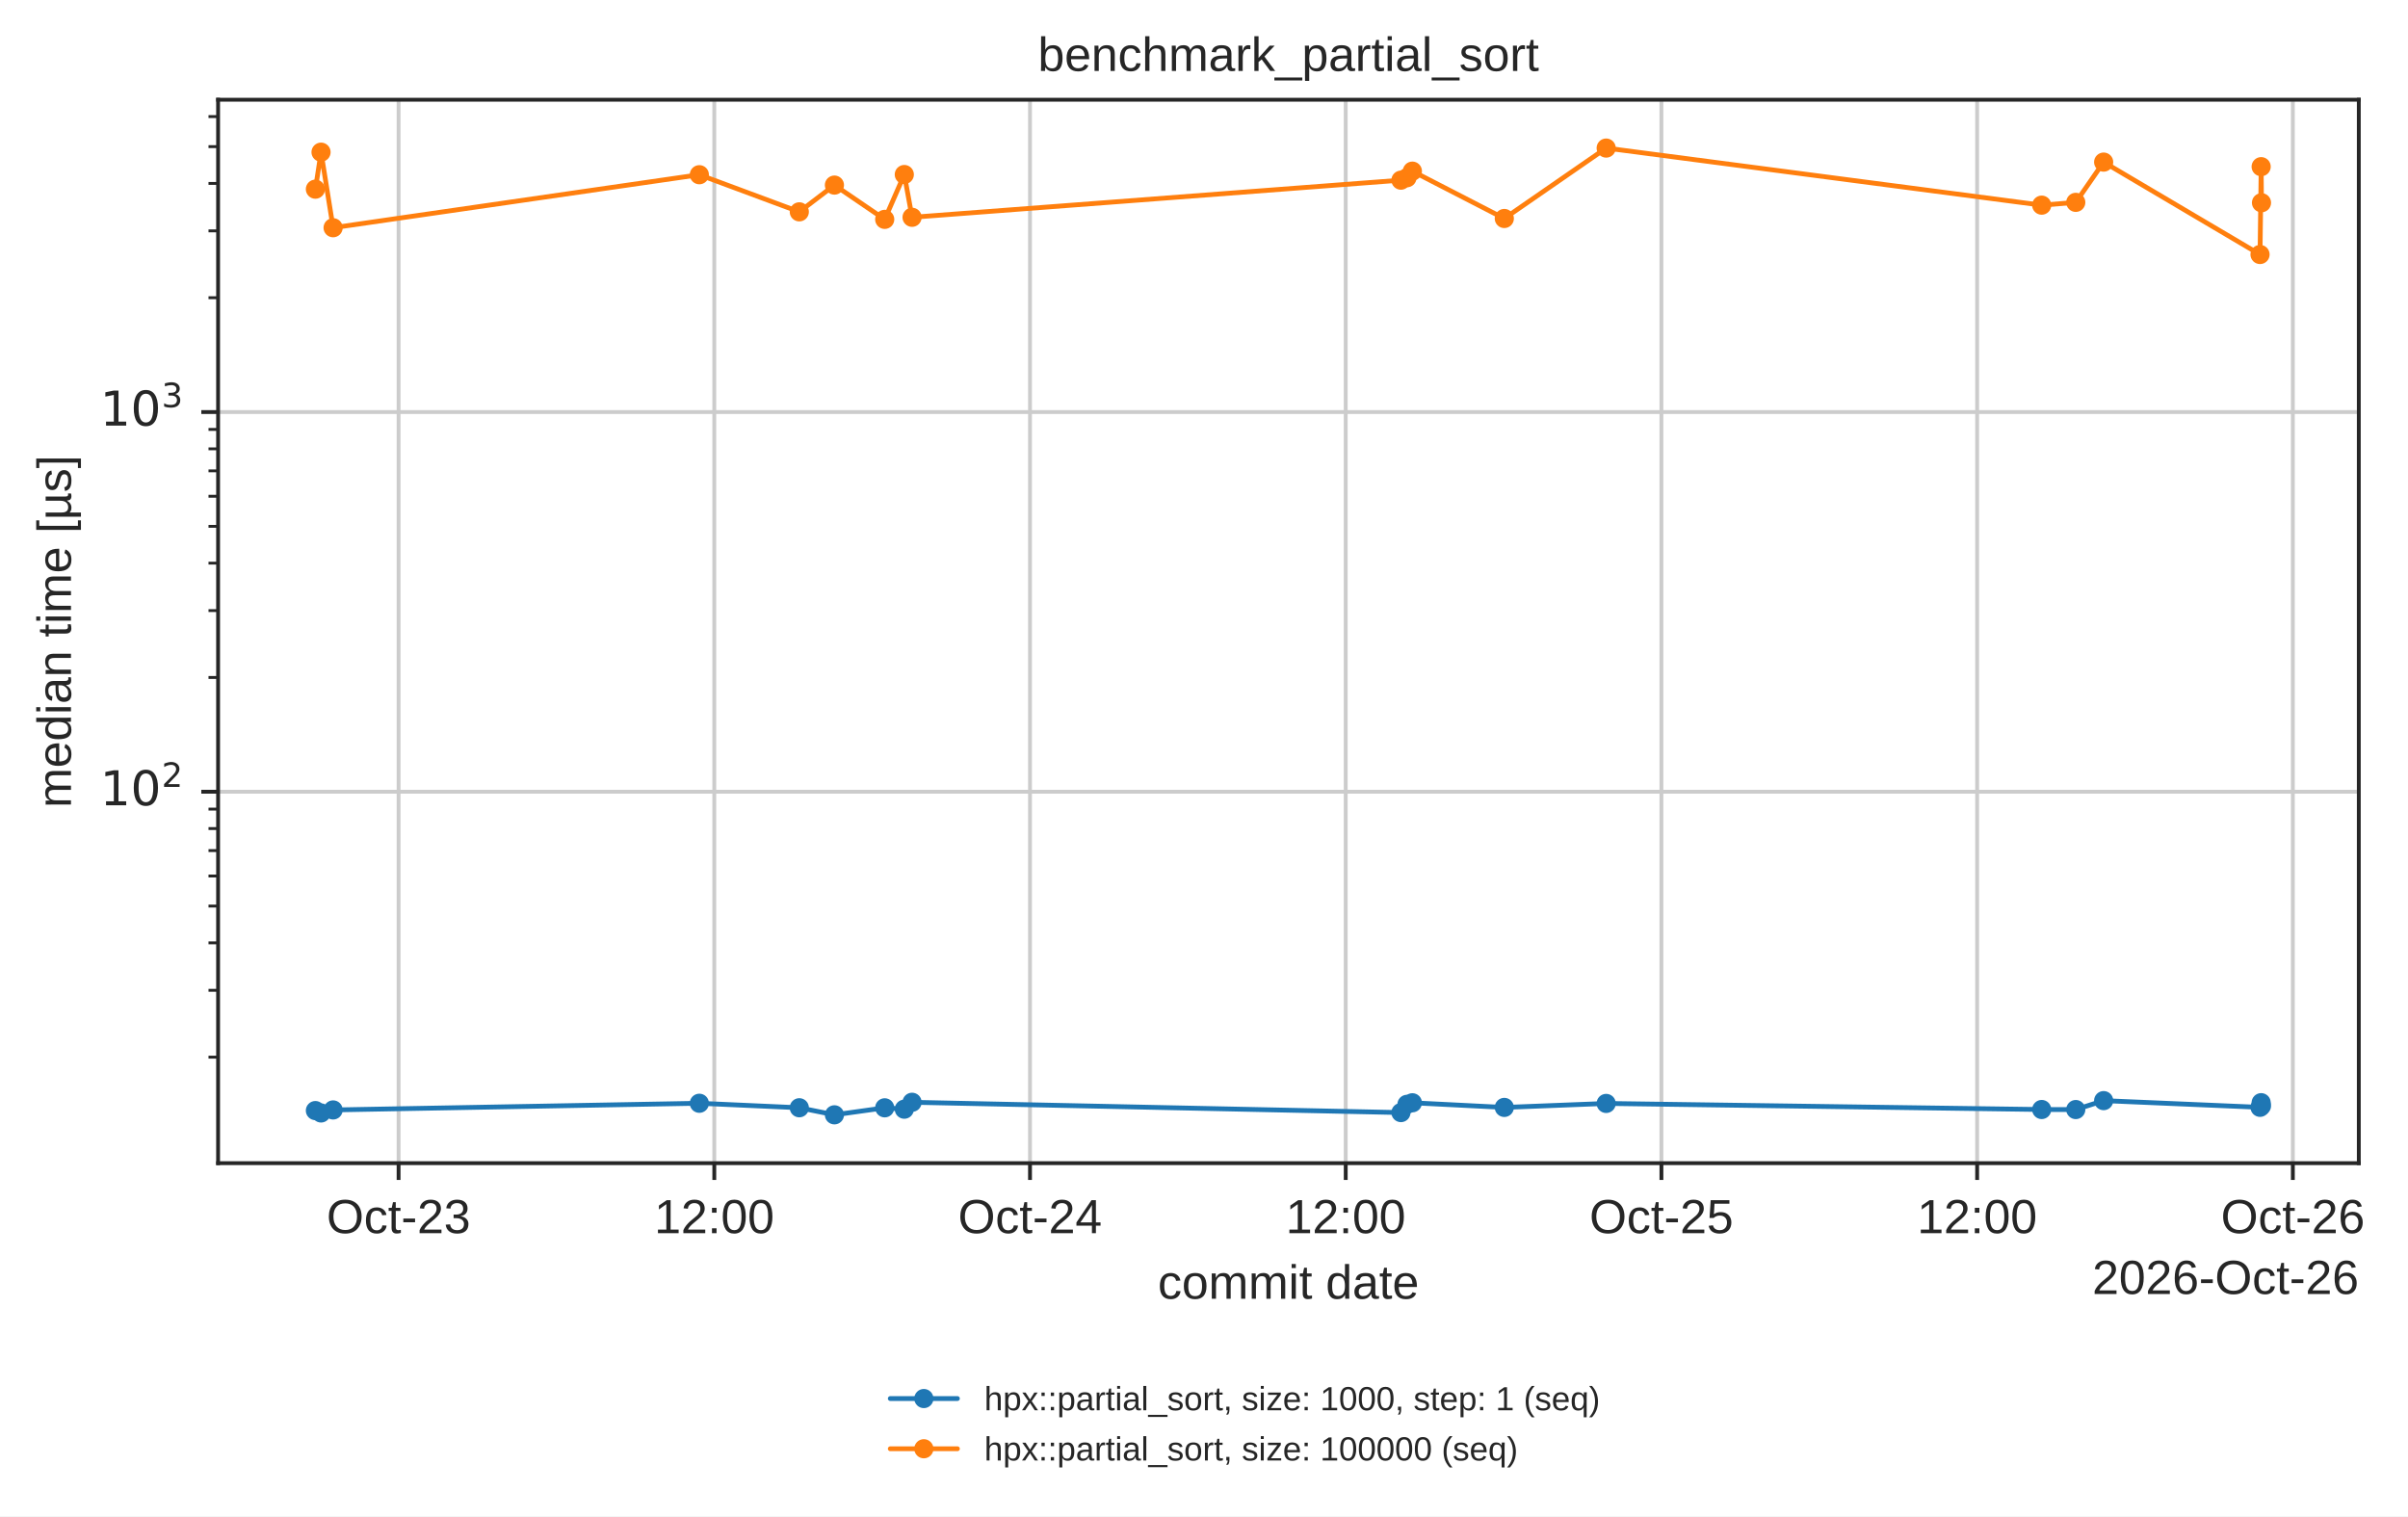
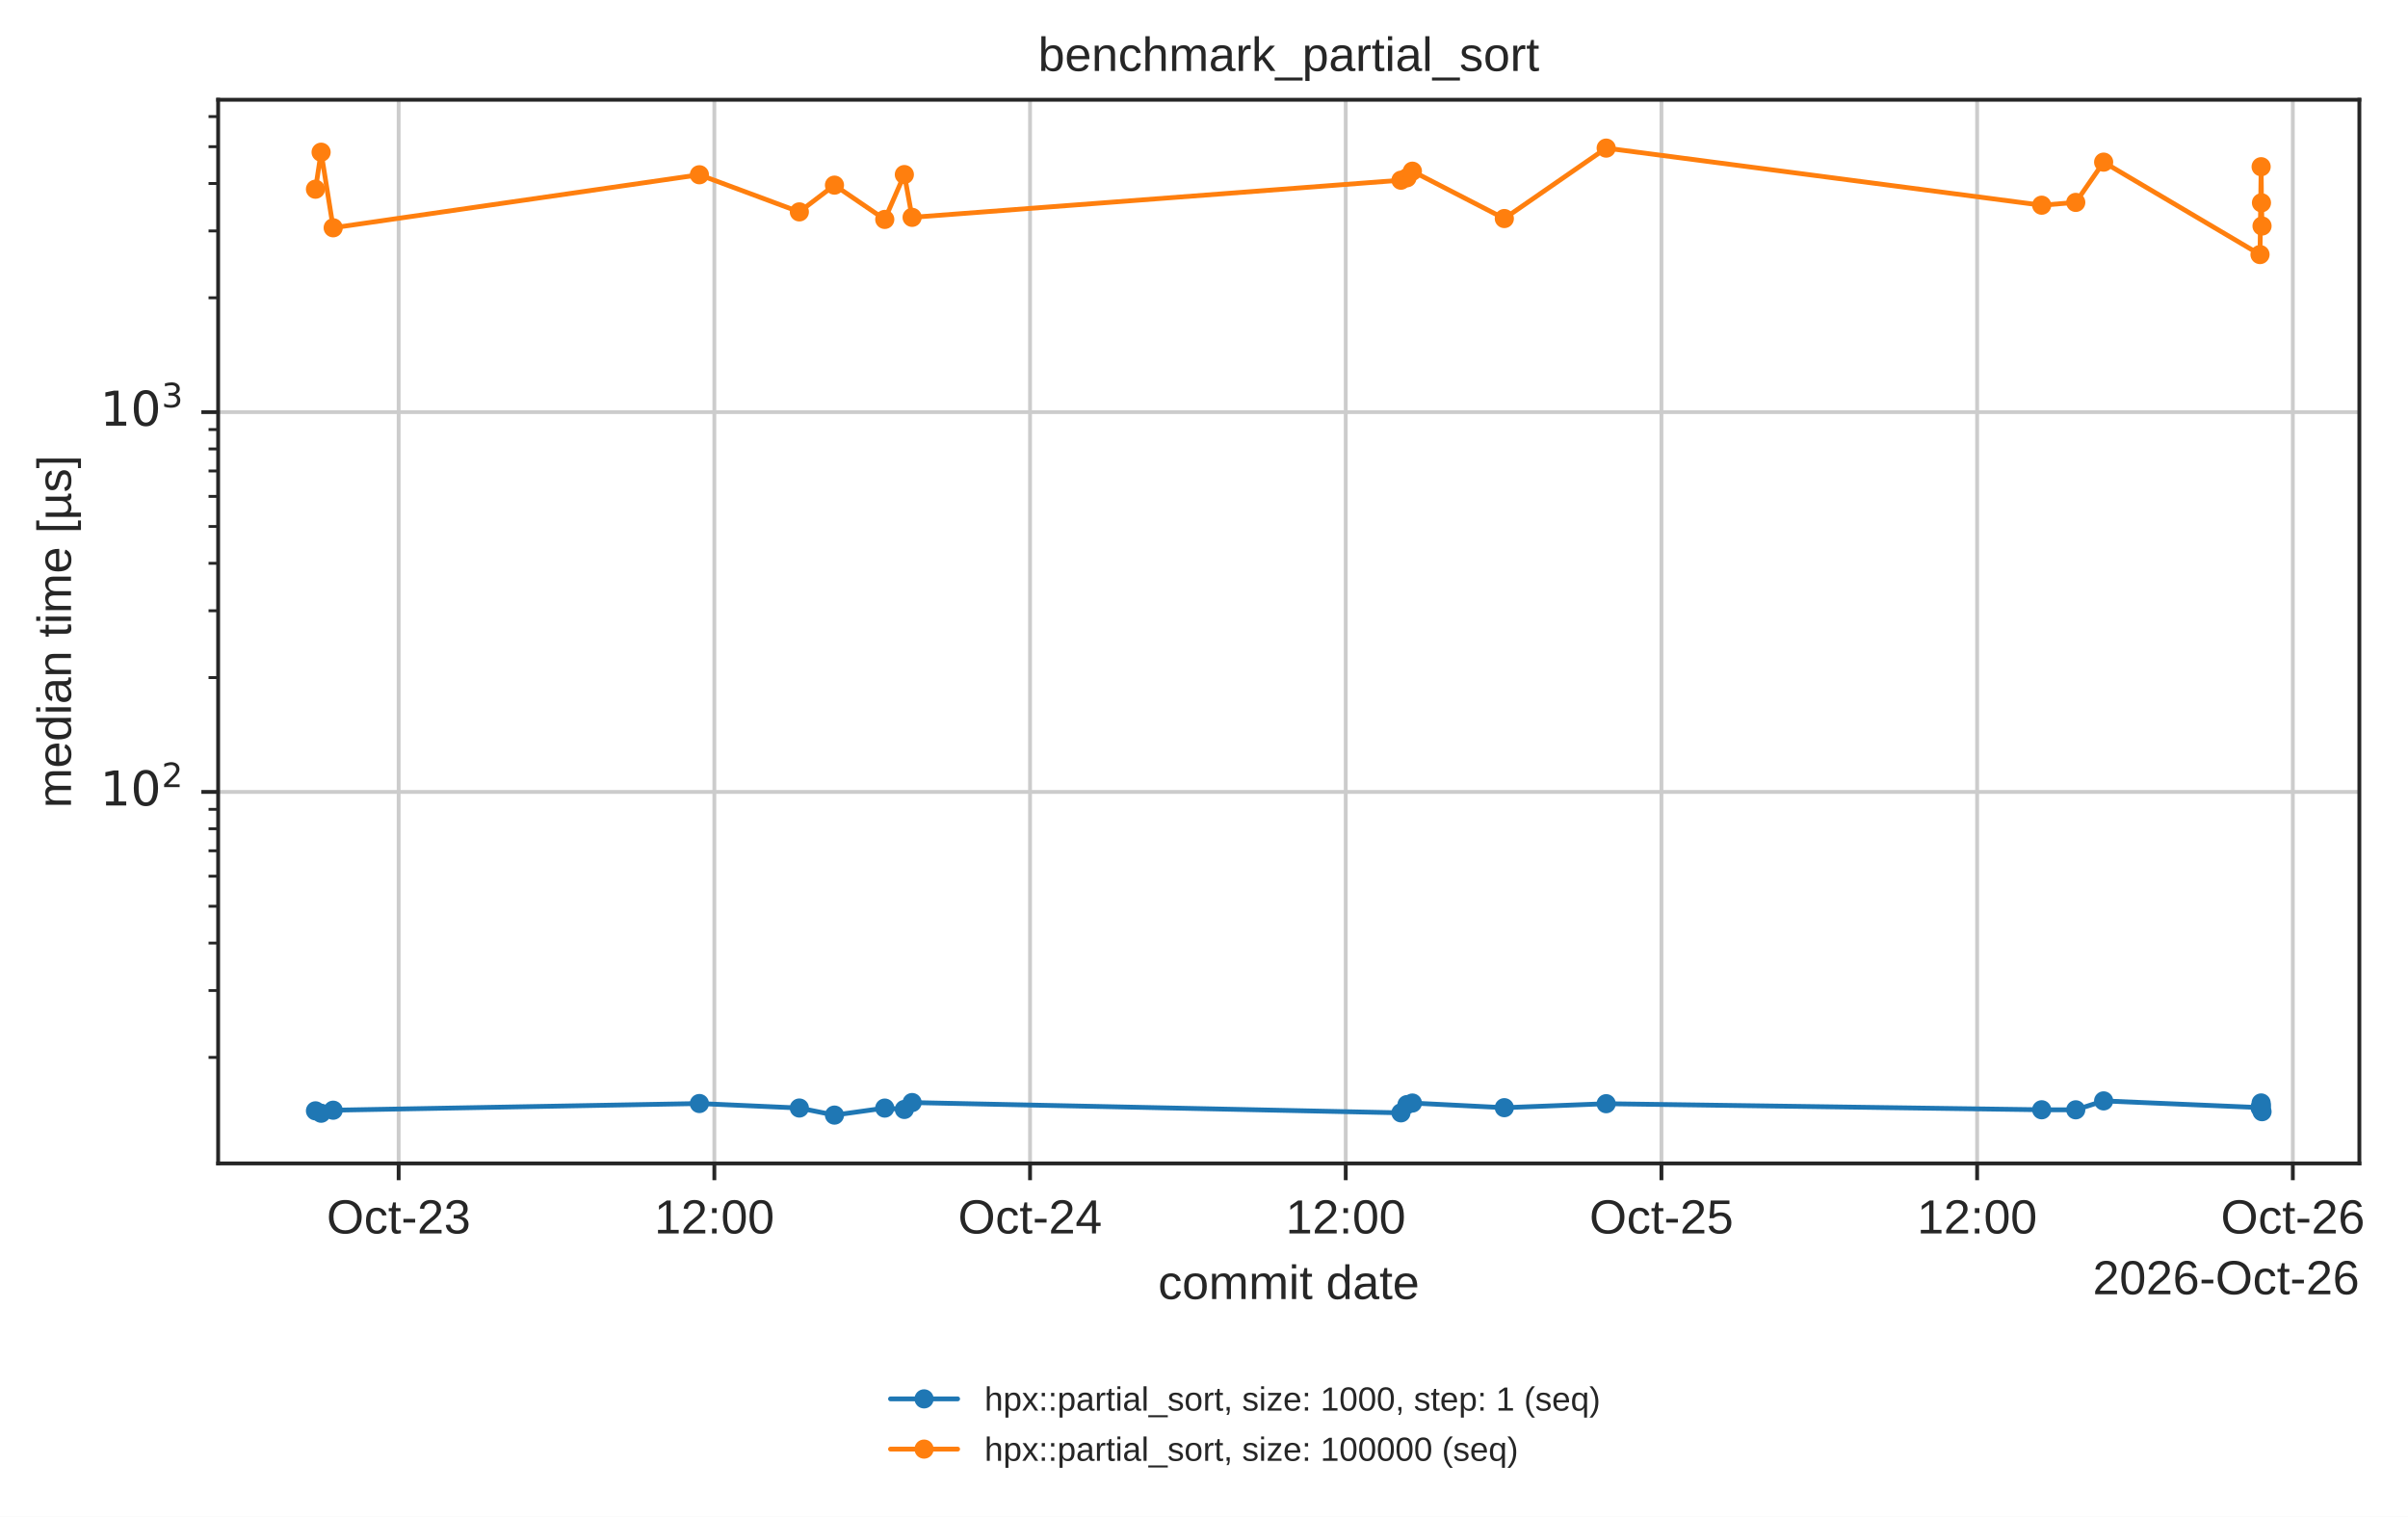
- <svg xmlns="http://www.w3.org/2000/svg" xmlns:xlink="http://www.w3.org/1999/xlink" width="502.137pt" height="316.214pt" viewBox="0 0 502.137 316.214" version="1.1">
+ <svg xmlns="http://www.w3.org/2000/svg" xmlns:xlink="http://www.w3.org/1999/xlink" width="502.017pt" height="316.214pt" viewBox="0 0 502.017 316.214" version="1.1">
  <defs>
    <style type="text/css">*{stroke-linejoin: round; stroke-linecap: butt}</style>
  </defs>
  <g id="figure_1">
    <g id="patch_1">
-       <path d="M 0 316.214  L 502.137 316.214  L 502.137 0  L 0 0  z " style="fill: #ffffff" />
+       <path d="M 0 316.214  L 502.017 316.214  L 502.017 0  L 0 0  z " style="fill: #ffffff" />
    </g>
    <g id="axes_1">
      <g id="patch_2">
        <path d="M 45.478 242.558  L 491.878 242.558  L 491.878 20.798  L 45.478 20.798  z " style="fill: #ffffff" />
      </g>
      <g id="matplotlib.axis_1">
        <g id="xtick_1">
          <g id="line2d_1">
-             <path d="M 83.116 242.558  L 83.116 20.798  " clip-path="url(#p7afb7ed6cb)" style="fill: none; stroke: #cccccc; stroke-width: 0.8; stroke-linecap: round" />
+             <path d="M 83.111 242.558  L 83.111 20.798  " clip-path="url(#p7afb7ed6cb)" style="fill: none; stroke: #cccccc; stroke-width: 0.8; stroke-linecap: round" />
          </g>
          <g id="line2d_2">
            <defs>
              <path id="mdfc5214045" d="M 0 0  L 0 3.5  " style="stroke: #262626; stroke-width: 0.8" />
            </defs>
            <g>
-               <use xlink:href="#mdfc5214045" x="83.116" y="242.558" style="fill: #262626; stroke: #262626; stroke-width: 0.8" />
+               <use xlink:href="#mdfc5214045" x="83.111" y="242.558" style="fill: #262626; stroke: #262626; stroke-width: 0.8" />
            </g>
          </g>
          <g id="text_1">
-             <text style="fill: #262626; font: 10px 'Arial', 'DejaVu Sans', 'Liberation Sans', 'Bitstream Vera Sans', sans-serif; text-anchor: middle" x="83.116" y="257.157" transform="rotate(-0 83.1162 257.1569)">Oct-23</text>
+             <text style="fill: #262626; font: 10px 'Arial', 'DejaVu Sans', 'Liberation Sans', 'Bitstream Vera Sans', sans-serif; text-anchor: middle" x="83.111" y="257.157" transform="rotate(-0 83.11118 257.1569)">Oct-23</text>
          </g>
        </g>
        <g id="xtick_2">
          <g id="line2d_3">
-             <path d="M 148.951 242.558  L 148.951 20.798  " clip-path="url(#p7afb7ed6cb)" style="fill: none; stroke: #cccccc; stroke-width: 0.8; stroke-linecap: round" />
+             <path d="M 148.927 242.558  L 148.927 20.798  " clip-path="url(#p7afb7ed6cb)" style="fill: none; stroke: #cccccc; stroke-width: 0.8; stroke-linecap: round" />
          </g>
          <g id="line2d_4">
            <g>
-               <use xlink:href="#mdfc5214045" x="148.951" y="242.558" style="fill: #262626; stroke: #262626; stroke-width: 0.8" />
+               <use xlink:href="#mdfc5214045" x="148.927" y="242.558" style="fill: #262626; stroke: #262626; stroke-width: 0.8" />
            </g>
          </g>
          <g id="text_2">
-             <text style="fill: #262626; font: 10px 'Arial', 'DejaVu Sans', 'Liberation Sans', 'Bitstream Vera Sans', sans-serif; text-anchor: middle" x="148.951" y="257.157" transform="rotate(-0 148.951 257.1569)">12:00</text>
+             <text style="fill: #262626; font: 10px 'Arial', 'DejaVu Sans', 'Liberation Sans', 'Bitstream Vera Sans', sans-serif; text-anchor: middle" x="148.927" y="257.157" transform="rotate(-0 148.9269 257.1569)">12:00</text>
          </g>
        </g>
        <g id="xtick_3">
          <g id="line2d_5">
-             <path d="M 214.786 242.558  L 214.786 20.798  " clip-path="url(#p7afb7ed6cb)" style="fill: none; stroke: #cccccc; stroke-width: 0.8; stroke-linecap: round" />
+             <path d="M 214.743 242.558  L 214.743 20.798  " clip-path="url(#p7afb7ed6cb)" style="fill: none; stroke: #cccccc; stroke-width: 0.8; stroke-linecap: round" />
          </g>
          <g id="line2d_6">
            <g>
-               <use xlink:href="#mdfc5214045" x="214.786" y="242.558" style="fill: #262626; stroke: #262626; stroke-width: 0.8" />
+               <use xlink:href="#mdfc5214045" x="214.743" y="242.558" style="fill: #262626; stroke: #262626; stroke-width: 0.8" />
            </g>
          </g>
          <g id="text_3">
-             <text style="fill: #262626; font: 10px 'Arial', 'DejaVu Sans', 'Liberation Sans', 'Bitstream Vera Sans', sans-serif; text-anchor: middle" x="214.786" y="257.157" transform="rotate(-0 214.7858 257.1569)">Oct-24</text>
+             <text style="fill: #262626; font: 10px 'Arial', 'DejaVu Sans', 'Liberation Sans', 'Bitstream Vera Sans', sans-serif; text-anchor: middle" x="214.743" y="257.157" transform="rotate(-0 214.7427 257.1569)">Oct-24</text>
          </g>
        </g>
        <g id="xtick_4">
          <g id="line2d_7">
-             <path d="M 280.621 242.558  L 280.621 20.798  " clip-path="url(#p7afb7ed6cb)" style="fill: none; stroke: #cccccc; stroke-width: 0.8; stroke-linecap: round" />
+             <path d="M 280.558 242.558  L 280.558 20.798  " clip-path="url(#p7afb7ed6cb)" style="fill: none; stroke: #cccccc; stroke-width: 0.8; stroke-linecap: round" />
          </g>
          <g id="line2d_8">
            <g>
-               <use xlink:href="#mdfc5214045" x="280.621" y="242.558" style="fill: #262626; stroke: #262626; stroke-width: 0.8" />
+               <use xlink:href="#mdfc5214045" x="280.558" y="242.558" style="fill: #262626; stroke: #262626; stroke-width: 0.8" />
            </g>
          </g>
          <g id="text_4">
-             <text style="fill: #262626; font: 10px 'Arial', 'DejaVu Sans', 'Liberation Sans', 'Bitstream Vera Sans', sans-serif; text-anchor: middle" x="280.621" y="257.157" transform="rotate(-0 280.6206 257.1569)">12:00</text>
+             <text style="fill: #262626; font: 10px 'Arial', 'DejaVu Sans', 'Liberation Sans', 'Bitstream Vera Sans', sans-serif; text-anchor: middle" x="280.558" y="257.157" transform="rotate(-0 280.5585 257.1569)">12:00</text>
          </g>
        </g>
        <g id="xtick_5">
          <g id="line2d_9">
-             <path d="M 346.455 242.558  L 346.455 20.798  " clip-path="url(#p7afb7ed6cb)" style="fill: none; stroke: #cccccc; stroke-width: 0.8; stroke-linecap: round" />
+             <path d="M 346.374 242.558  L 346.374 20.798  " clip-path="url(#p7afb7ed6cb)" style="fill: none; stroke: #cccccc; stroke-width: 0.8; stroke-linecap: round" />
          </g>
          <g id="line2d_10">
            <g>
-               <use xlink:href="#mdfc5214045" x="346.455" y="242.558" style="fill: #262626; stroke: #262626; stroke-width: 0.8" />
+               <use xlink:href="#mdfc5214045" x="346.374" y="242.558" style="fill: #262626; stroke: #262626; stroke-width: 0.8" />
            </g>
          </g>
          <g id="text_5">
-             <text style="fill: #262626; font: 10px 'Arial', 'DejaVu Sans', 'Liberation Sans', 'Bitstream Vera Sans', sans-serif; text-anchor: middle" x="346.455" y="257.157" transform="rotate(-0 346.4554 257.1569)">Oct-25</text>
+             <text style="fill: #262626; font: 10px 'Arial', 'DejaVu Sans', 'Liberation Sans', 'Bitstream Vera Sans', sans-serif; text-anchor: middle" x="346.374" y="257.157" transform="rotate(-0 346.3742 257.1569)">Oct-25</text>
          </g>
        </g>
        <g id="xtick_6">
          <g id="line2d_11">
-             <path d="M 412.29 242.558  L 412.29 20.798  " clip-path="url(#p7afb7ed6cb)" style="fill: none; stroke: #cccccc; stroke-width: 0.8; stroke-linecap: round" />
+             <path d="M 412.19 242.558  L 412.19 20.798  " clip-path="url(#p7afb7ed6cb)" style="fill: none; stroke: #cccccc; stroke-width: 0.8; stroke-linecap: round" />
          </g>
          <g id="line2d_12">
            <g>
-               <use xlink:href="#mdfc5214045" x="412.29" y="242.558" style="fill: #262626; stroke: #262626; stroke-width: 0.8" />
+               <use xlink:href="#mdfc5214045" x="412.19" y="242.558" style="fill: #262626; stroke: #262626; stroke-width: 0.8" />
            </g>
          </g>
          <g id="text_6">
-             <text style="fill: #262626; font: 10px 'Arial', 'DejaVu Sans', 'Liberation Sans', 'Bitstream Vera Sans', sans-serif; text-anchor: middle" x="412.29" y="257.157" transform="rotate(-0 412.2902 257.1569)">12:00</text>
+             <text style="fill: #262626; font: 10px 'Arial', 'DejaVu Sans', 'Liberation Sans', 'Bitstream Vera Sans', sans-serif; text-anchor: middle" x="412.19" y="257.157" transform="rotate(-0 412.19 257.1569)">12:00</text>
          </g>
        </g>
        <g id="xtick_7">
          <g id="line2d_13">
-             <path d="M 478.125 242.558  L 478.125 20.798  " clip-path="url(#p7afb7ed6cb)" style="fill: none; stroke: #cccccc; stroke-width: 0.8; stroke-linecap: round" />
+             <path d="M 478.006 242.558  L 478.006 20.798  " clip-path="url(#p7afb7ed6cb)" style="fill: none; stroke: #cccccc; stroke-width: 0.8; stroke-linecap: round" />
          </g>
          <g id="line2d_14">
            <g>
-               <use xlink:href="#mdfc5214045" x="478.125" y="242.558" style="fill: #262626; stroke: #262626; stroke-width: 0.8" />
+               <use xlink:href="#mdfc5214045" x="478.006" y="242.558" style="fill: #262626; stroke: #262626; stroke-width: 0.8" />
            </g>
          </g>
          <g id="text_7">
-             <text style="fill: #262626; font: 10px 'Arial', 'DejaVu Sans', 'Liberation Sans', 'Bitstream Vera Sans', sans-serif; text-anchor: middle" x="478.125" y="257.157" transform="rotate(-0 478.125 257.1569)">Oct-26</text>
+             <text style="fill: #262626; font: 10px 'Arial', 'DejaVu Sans', 'Liberation Sans', 'Bitstream Vera Sans', sans-serif; text-anchor: middle" x="478.006" y="257.157" transform="rotate(-0 478.0058 257.1569)">Oct-26</text>
          </g>
        </g>
        <g id="text_8">
          <text style="fill: #262626; font: 10px 'Arial', 'DejaVu Sans', 'Liberation Sans', 'Bitstream Vera Sans', sans-serif; text-anchor: middle" x="268.678" y="270.835" transform="rotate(-0 268.6781 270.835)">commit date</text>
        </g>
        <g id="text_9">
          <text style="fill: #262626; font: 10px 'Arial', 'DejaVu Sans', 'Liberation Sans', 'Bitstream Vera Sans', sans-serif; text-anchor: end" x="491.878" y="269.835" transform="rotate(-0 491.8781 269.835)">2026-Oct-26</text>
        </g>
      </g>
      <g id="matplotlib.axis_2">
        <g id="ytick_1">
          <g id="line2d_15">
            <path d="M 45.478 165.107  L 491.878 165.107  " clip-path="url(#p7afb7ed6cb)" style="fill: none; stroke: #cccccc; stroke-width: 0.8; stroke-linecap: round" />
          </g>
          <g id="line2d_16">
            <defs>
              <path id="m414165cd4d" d="M 0 0  L -3.5 0  " style="stroke: #262626; stroke-width: 0.8" />
            </defs>
            <g>
              <use xlink:href="#m414165cd4d" x="45.478" y="165.107" style="fill: #262626; stroke: #262626; stroke-width: 0.8" />
            </g>
          </g>
          <g id="text_10">
            <g style="fill: #262626" transform="translate(20.87813 168.9057)">
              <text>
                <tspan style="font: 10px 'DejaVu Sans'" x="0 6.362" y="-0.977">10</tspan>
                <tspan style="font: 7px 'DejaVu Sans'" x="12.82" y="-4.805">2</tspan>
              </text>
            </g>
          </g>
        </g>
        <g id="ytick_2">
          <g id="line2d_17">
            <path d="M 45.478 85.925  L 491.878 85.925  " clip-path="url(#p7afb7ed6cb)" style="fill: none; stroke: #cccccc; stroke-width: 0.8; stroke-linecap: round" />
          </g>
          <g id="line2d_18">
            <g>
              <use xlink:href="#m414165cd4d" x="45.478" y="85.925" style="fill: #262626; stroke: #262626; stroke-width: 0.8" />
            </g>
          </g>
          <g id="text_11">
            <g style="fill: #262626" transform="translate(20.87813 89.72384)">
              <text>
                <tspan style="font: 10px 'DejaVu Sans'" x="0 6.362" y="-0.977">10</tspan>
                <tspan style="font: 7px 'DejaVu Sans'" x="12.82" y="-4.805">3</tspan>
              </text>
            </g>
          </g>
        </g>
        <g id="ytick_3">
          <g id="line2d_19">
            <defs>
              <path id="m2f13129b0c" d="M 0 0  L -2 0  " style="stroke: #262626; stroke-width: 0.6" />
            </defs>
            <g>
              <use xlink:href="#m2f13129b0c" x="45.478" y="220.452" style="fill: #262626; stroke: #262626; stroke-width: 0.6" />
            </g>
          </g>
        </g>
        <g id="ytick_4">
          <g id="line2d_20">
            <g>
              <use xlink:href="#m2f13129b0c" x="45.478" y="206.509" style="fill: #262626; stroke: #262626; stroke-width: 0.6" />
            </g>
          </g>
        </g>
        <g id="ytick_5">
          <g id="line2d_21">
            <g>
              <use xlink:href="#m2f13129b0c" x="45.478" y="196.616" style="fill: #262626; stroke: #262626; stroke-width: 0.6" />
            </g>
          </g>
        </g>
        <g id="ytick_6">
          <g id="line2d_22">
            <g>
              <use xlink:href="#m2f13129b0c" x="45.478" y="188.943" style="fill: #262626; stroke: #262626; stroke-width: 0.6" />
            </g>
          </g>
        </g>
        <g id="ytick_7">
          <g id="line2d_23">
            <g>
              <use xlink:href="#m2f13129b0c" x="45.478" y="182.673" style="fill: #262626; stroke: #262626; stroke-width: 0.6" />
            </g>
          </g>
        </g>
        <g id="ytick_8">
          <g id="line2d_24">
            <g>
              <use xlink:href="#m2f13129b0c" x="45.478" y="177.372" style="fill: #262626; stroke: #262626; stroke-width: 0.6" />
            </g>
          </g>
        </g>
        <g id="ytick_9">
          <g id="line2d_25">
            <g>
              <use xlink:href="#m2f13129b0c" x="45.478" y="172.78" style="fill: #262626; stroke: #262626; stroke-width: 0.6" />
            </g>
          </g>
        </g>
        <g id="ytick_10">
          <g id="line2d_26">
            <g>
              <use xlink:href="#m2f13129b0c" x="45.478" y="168.73" style="fill: #262626; stroke: #262626; stroke-width: 0.6" />
            </g>
          </g>
        </g>
        <g id="ytick_11">
          <g id="line2d_27">
            <g>
              <use xlink:href="#m2f13129b0c" x="45.478" y="141.27" style="fill: #262626; stroke: #262626; stroke-width: 0.6" />
            </g>
          </g>
        </g>
        <g id="ytick_12">
          <g id="line2d_28">
            <g>
              <use xlink:href="#m2f13129b0c" x="45.478" y="127.327" style="fill: #262626; stroke: #262626; stroke-width: 0.6" />
            </g>
          </g>
        </g>
        <g id="ytick_13">
          <g id="line2d_29">
            <g>
              <use xlink:href="#m2f13129b0c" x="45.478" y="117.434" style="fill: #262626; stroke: #262626; stroke-width: 0.6" />
            </g>
          </g>
        </g>
        <g id="ytick_14">
          <g id="line2d_30">
            <g>
              <use xlink:href="#m2f13129b0c" x="45.478" y="109.761" style="fill: #262626; stroke: #262626; stroke-width: 0.6" />
            </g>
          </g>
        </g>
        <g id="ytick_15">
          <g id="line2d_31">
            <g>
              <use xlink:href="#m2f13129b0c" x="45.478" y="103.491" style="fill: #262626; stroke: #262626; stroke-width: 0.6" />
            </g>
          </g>
        </g>
        <g id="ytick_16">
          <g id="line2d_32">
            <g>
              <use xlink:href="#m2f13129b0c" x="45.478" y="98.19" style="fill: #262626; stroke: #262626; stroke-width: 0.6" />
            </g>
          </g>
        </g>
        <g id="ytick_17">
          <g id="line2d_33">
            <g>
              <use xlink:href="#m2f13129b0c" x="45.478" y="93.598" style="fill: #262626; stroke: #262626; stroke-width: 0.6" />
            </g>
          </g>
        </g>
        <g id="ytick_18">
          <g id="line2d_34">
            <g>
              <use xlink:href="#m2f13129b0c" x="45.478" y="89.548" style="fill: #262626; stroke: #262626; stroke-width: 0.6" />
            </g>
          </g>
        </g>
        <g id="ytick_19">
          <g id="line2d_35">
            <g>
              <use xlink:href="#m2f13129b0c" x="45.478" y="62.088" style="fill: #262626; stroke: #262626; stroke-width: 0.6" />
            </g>
          </g>
        </g>
        <g id="ytick_20">
          <g id="line2d_36">
            <g>
              <use xlink:href="#m2f13129b0c" x="45.478" y="48.145" style="fill: #262626; stroke: #262626; stroke-width: 0.6" />
            </g>
          </g>
        </g>
        <g id="ytick_21">
          <g id="line2d_37">
            <g>
              <use xlink:href="#m2f13129b0c" x="45.478" y="38.252" style="fill: #262626; stroke: #262626; stroke-width: 0.6" />
            </g>
          </g>
        </g>
        <g id="ytick_22">
          <g id="line2d_38">
            <g>
              <use xlink:href="#m2f13129b0c" x="45.478" y="30.579" style="fill: #262626; stroke: #262626; stroke-width: 0.6" />
            </g>
          </g>
        </g>
        <g id="ytick_23">
          <g id="line2d_39">
            <g>
              <use xlink:href="#m2f13129b0c" x="45.478" y="24.309" style="fill: #262626; stroke: #262626; stroke-width: 0.6" />
            </g>
          </g>
        </g>
        <g id="text_12">
          <text style="fill: #262626; font: 10px 'Arial', 'DejaVu Sans', 'Liberation Sans', 'Bitstream Vera Sans', sans-serif; text-anchor: middle" x="14.798" y="131.678" transform="rotate(-90 14.79844 131.6784)">median time [µs]</text>
        </g>
      </g>
      <g id="line2d_40">
-         <path d="M 65.769 231.593  L 66.946 232.09  L 69.463 231.46  L 145.833 230.067  L 166.678 231.005  L 174.002 232.478  L 184.488 231.018  L 188.574 231.304  L 190.192 229.863  L 292.137 232.01  L 293.394 230.293  L 294.521 229.966  L 313.692 230.935  L 334.933 230.104  L 425.753 231.371  L 432.857 231.379  L 438.671 229.518  L 471.282 230.915  L 471.517 229.948  L 471.587 230.605  " clip-path="url(#p7afb7ed6cb)" style="fill: none; stroke: #1f77b4; stroke-linecap: round" />
+         <path d="M 65.769 231.593  L 66.945 232.09  L 69.462 231.46  L 145.81 230.067  L 166.648 231.005  L 173.97 232.478  L 184.454 231.018  L 188.538 231.304  L 190.156 229.863  L 292.072 232.01  L 293.329 230.293  L 294.454 229.966  L 313.62 230.935  L 334.855 230.104  L 425.649 231.371  L 432.751 231.379  L 438.564 229.518  L 471.165 230.915  L 471.4 229.948  L 471.47 230.605  L 471.587 231.769  " clip-path="url(#p7afb7ed6cb)" style="fill: none; stroke: #1f77b4; stroke-linecap: round" />
        <defs>
          <path id="m20e5526daa" d="M 0 1.5  C 0.398 1.5 0.779 1.342 1.061 1.061  C 1.342 0.779 1.5 0.398 1.5 0  C 1.5 -0.398 1.342 -0.779 1.061 -1.061  C 0.779 -1.342 0.398 -1.5 0 -1.5  C -0.398 -1.5 -0.779 -1.342 -1.061 -1.061  C -1.342 -0.779 -1.5 -0.398 -1.5 0  C -1.5 0.398 -1.342 0.779 -1.061 1.061  C -0.779 1.342 -0.398 1.5 0 1.5  z " style="stroke: #1f77b4" />
        </defs>
        <g clip-path="url(#p7afb7ed6cb)">
          <use xlink:href="#m20e5526daa" x="65.769" y="231.593" style="fill: #1f77b4; stroke: #1f77b4" />
-           <use xlink:href="#m20e5526daa" x="66.946" y="232.09" style="fill: #1f77b4; stroke: #1f77b4" />
-           <use xlink:href="#m20e5526daa" x="69.463" y="231.46" style="fill: #1f77b4; stroke: #1f77b4" />
-           <use xlink:href="#m20e5526daa" x="145.833" y="230.067" style="fill: #1f77b4; stroke: #1f77b4" />
-           <use xlink:href="#m20e5526daa" x="166.678" y="231.005" style="fill: #1f77b4; stroke: #1f77b4" />
-           <use xlink:href="#m20e5526daa" x="174.002" y="232.478" style="fill: #1f77b4; stroke: #1f77b4" />
-           <use xlink:href="#m20e5526daa" x="184.488" y="231.018" style="fill: #1f77b4; stroke: #1f77b4" />
-           <use xlink:href="#m20e5526daa" x="188.574" y="231.304" style="fill: #1f77b4; stroke: #1f77b4" />
-           <use xlink:href="#m20e5526daa" x="190.192" y="229.863" style="fill: #1f77b4; stroke: #1f77b4" />
-           <use xlink:href="#m20e5526daa" x="292.137" y="232.01" style="fill: #1f77b4; stroke: #1f77b4" />
-           <use xlink:href="#m20e5526daa" x="293.394" y="230.293" style="fill: #1f77b4; stroke: #1f77b4" />
-           <use xlink:href="#m20e5526daa" x="294.521" y="229.966" style="fill: #1f77b4; stroke: #1f77b4" />
-           <use xlink:href="#m20e5526daa" x="313.692" y="230.935" style="fill: #1f77b4; stroke: #1f77b4" />
-           <use xlink:href="#m20e5526daa" x="334.933" y="230.104" style="fill: #1f77b4; stroke: #1f77b4" />
-           <use xlink:href="#m20e5526daa" x="425.753" y="231.371" style="fill: #1f77b4; stroke: #1f77b4" />
-           <use xlink:href="#m20e5526daa" x="432.857" y="231.379" style="fill: #1f77b4; stroke: #1f77b4" />
-           <use xlink:href="#m20e5526daa" x="438.671" y="229.518" style="fill: #1f77b4; stroke: #1f77b4" />
-           <use xlink:href="#m20e5526daa" x="471.282" y="230.915" style="fill: #1f77b4; stroke: #1f77b4" />
-           <use xlink:href="#m20e5526daa" x="471.517" y="229.948" style="fill: #1f77b4; stroke: #1f77b4" />
-           <use xlink:href="#m20e5526daa" x="471.587" y="230.605" style="fill: #1f77b4; stroke: #1f77b4" />
+           <use xlink:href="#m20e5526daa" x="66.945" y="232.09" style="fill: #1f77b4; stroke: #1f77b4" />
+           <use xlink:href="#m20e5526daa" x="69.462" y="231.46" style="fill: #1f77b4; stroke: #1f77b4" />
+           <use xlink:href="#m20e5526daa" x="145.81" y="230.067" style="fill: #1f77b4; stroke: #1f77b4" />
+           <use xlink:href="#m20e5526daa" x="166.648" y="231.005" style="fill: #1f77b4; stroke: #1f77b4" />
+           <use xlink:href="#m20e5526daa" x="173.97" y="232.478" style="fill: #1f77b4; stroke: #1f77b4" />
+           <use xlink:href="#m20e5526daa" x="184.454" y="231.018" style="fill: #1f77b4; stroke: #1f77b4" />
+           <use xlink:href="#m20e5526daa" x="188.538" y="231.304" style="fill: #1f77b4; stroke: #1f77b4" />
+           <use xlink:href="#m20e5526daa" x="190.156" y="229.863" style="fill: #1f77b4; stroke: #1f77b4" />
+           <use xlink:href="#m20e5526daa" x="292.072" y="232.01" style="fill: #1f77b4; stroke: #1f77b4" />
+           <use xlink:href="#m20e5526daa" x="293.329" y="230.293" style="fill: #1f77b4; stroke: #1f77b4" />
+           <use xlink:href="#m20e5526daa" x="294.454" y="229.966" style="fill: #1f77b4; stroke: #1f77b4" />
+           <use xlink:href="#m20e5526daa" x="313.62" y="230.935" style="fill: #1f77b4; stroke: #1f77b4" />
+           <use xlink:href="#m20e5526daa" x="334.855" y="230.104" style="fill: #1f77b4; stroke: #1f77b4" />
+           <use xlink:href="#m20e5526daa" x="425.649" y="231.371" style="fill: #1f77b4; stroke: #1f77b4" />
+           <use xlink:href="#m20e5526daa" x="432.751" y="231.379" style="fill: #1f77b4; stroke: #1f77b4" />
+           <use xlink:href="#m20e5526daa" x="438.564" y="229.518" style="fill: #1f77b4; stroke: #1f77b4" />
+           <use xlink:href="#m20e5526daa" x="471.165" y="230.915" style="fill: #1f77b4; stroke: #1f77b4" />
+           <use xlink:href="#m20e5526daa" x="471.4" y="229.948" style="fill: #1f77b4; stroke: #1f77b4" />
+           <use xlink:href="#m20e5526daa" x="471.47" y="230.605" style="fill: #1f77b4; stroke: #1f77b4" />
+           <use xlink:href="#m20e5526daa" x="471.587" y="231.769" style="fill: #1f77b4; stroke: #1f77b4" />
        </g>
      </g>
      <g id="line2d_41">
-         <path d="M 65.769 39.448  L 66.946 31.732  L 69.463 47.489  L 145.833 36.434  L 166.678 44.176  L 174.002 38.598  L 184.488 45.745  L 188.574 36.394  L 190.192 45.313  L 292.137 37.571  L 293.394 37.062  L 294.521 35.69  L 313.692 45.562  L 334.933 30.878  L 425.753 42.782  L 432.857 42.198  L 438.671 33.804  L 471.282 53.07  L 471.517 34.757  L 471.587 42.277  " clip-path="url(#p7afb7ed6cb)" style="fill: none; stroke: #ff7f0e; stroke-linecap: round" />
+         <path d="M 65.769 39.448  L 66.945 31.732  L 69.462 47.489  L 145.81 36.434  L 166.648 44.176  L 173.97 38.598  L 184.454 45.745  L 188.538 36.394  L 190.156 45.313  L 292.072 37.571  L 293.329 37.062  L 294.454 35.69  L 313.62 45.562  L 334.855 30.878  L 425.649 42.782  L 432.751 42.198  L 438.564 33.804  L 471.165 53.07  L 471.4 34.757  L 471.47 42.277  L 471.587 47.119  " clip-path="url(#p7afb7ed6cb)" style="fill: none; stroke: #ff7f0e; stroke-linecap: round" />
        <defs>
          <path id="m8123a8acb4" d="M 0 1.5  C 0.398 1.5 0.779 1.342 1.061 1.061  C 1.342 0.779 1.5 0.398 1.5 0  C 1.5 -0.398 1.342 -0.779 1.061 -1.061  C 0.779 -1.342 0.398 -1.5 0 -1.5  C -0.398 -1.5 -0.779 -1.342 -1.061 -1.061  C -1.342 -0.779 -1.5 -0.398 -1.5 0  C -1.5 0.398 -1.342 0.779 -1.061 1.061  C -0.779 1.342 -0.398 1.5 0 1.5  z " style="stroke: #ff7f0e" />
        </defs>
        <g clip-path="url(#p7afb7ed6cb)">
          <use xlink:href="#m8123a8acb4" x="65.769" y="39.448" style="fill: #ff7f0e; stroke: #ff7f0e" />
-           <use xlink:href="#m8123a8acb4" x="66.946" y="31.732" style="fill: #ff7f0e; stroke: #ff7f0e" />
-           <use xlink:href="#m8123a8acb4" x="69.463" y="47.489" style="fill: #ff7f0e; stroke: #ff7f0e" />
-           <use xlink:href="#m8123a8acb4" x="145.833" y="36.434" style="fill: #ff7f0e; stroke: #ff7f0e" />
-           <use xlink:href="#m8123a8acb4" x="166.678" y="44.176" style="fill: #ff7f0e; stroke: #ff7f0e" />
-           <use xlink:href="#m8123a8acb4" x="174.002" y="38.598" style="fill: #ff7f0e; stroke: #ff7f0e" />
-           <use xlink:href="#m8123a8acb4" x="184.488" y="45.745" style="fill: #ff7f0e; stroke: #ff7f0e" />
-           <use xlink:href="#m8123a8acb4" x="188.574" y="36.394" style="fill: #ff7f0e; stroke: #ff7f0e" />
-           <use xlink:href="#m8123a8acb4" x="190.192" y="45.313" style="fill: #ff7f0e; stroke: #ff7f0e" />
-           <use xlink:href="#m8123a8acb4" x="292.137" y="37.571" style="fill: #ff7f0e; stroke: #ff7f0e" />
-           <use xlink:href="#m8123a8acb4" x="293.394" y="37.062" style="fill: #ff7f0e; stroke: #ff7f0e" />
-           <use xlink:href="#m8123a8acb4" x="294.521" y="35.69" style="fill: #ff7f0e; stroke: #ff7f0e" />
-           <use xlink:href="#m8123a8acb4" x="313.692" y="45.562" style="fill: #ff7f0e; stroke: #ff7f0e" />
-           <use xlink:href="#m8123a8acb4" x="334.933" y="30.878" style="fill: #ff7f0e; stroke: #ff7f0e" />
-           <use xlink:href="#m8123a8acb4" x="425.753" y="42.782" style="fill: #ff7f0e; stroke: #ff7f0e" />
-           <use xlink:href="#m8123a8acb4" x="432.857" y="42.198" style="fill: #ff7f0e; stroke: #ff7f0e" />
-           <use xlink:href="#m8123a8acb4" x="438.671" y="33.804" style="fill: #ff7f0e; stroke: #ff7f0e" />
-           <use xlink:href="#m8123a8acb4" x="471.282" y="53.07" style="fill: #ff7f0e; stroke: #ff7f0e" />
-           <use xlink:href="#m8123a8acb4" x="471.517" y="34.757" style="fill: #ff7f0e; stroke: #ff7f0e" />
-           <use xlink:href="#m8123a8acb4" x="471.587" y="42.277" style="fill: #ff7f0e; stroke: #ff7f0e" />
+           <use xlink:href="#m8123a8acb4" x="66.945" y="31.732" style="fill: #ff7f0e; stroke: #ff7f0e" />
+           <use xlink:href="#m8123a8acb4" x="69.462" y="47.489" style="fill: #ff7f0e; stroke: #ff7f0e" />
+           <use xlink:href="#m8123a8acb4" x="145.81" y="36.434" style="fill: #ff7f0e; stroke: #ff7f0e" />
+           <use xlink:href="#m8123a8acb4" x="166.648" y="44.176" style="fill: #ff7f0e; stroke: #ff7f0e" />
+           <use xlink:href="#m8123a8acb4" x="173.97" y="38.598" style="fill: #ff7f0e; stroke: #ff7f0e" />
+           <use xlink:href="#m8123a8acb4" x="184.454" y="45.745" style="fill: #ff7f0e; stroke: #ff7f0e" />
+           <use xlink:href="#m8123a8acb4" x="188.538" y="36.394" style="fill: #ff7f0e; stroke: #ff7f0e" />
+           <use xlink:href="#m8123a8acb4" x="190.156" y="45.313" style="fill: #ff7f0e; stroke: #ff7f0e" />
+           <use xlink:href="#m8123a8acb4" x="292.072" y="37.571" style="fill: #ff7f0e; stroke: #ff7f0e" />
+           <use xlink:href="#m8123a8acb4" x="293.329" y="37.062" style="fill: #ff7f0e; stroke: #ff7f0e" />
+           <use xlink:href="#m8123a8acb4" x="294.454" y="35.69" style="fill: #ff7f0e; stroke: #ff7f0e" />
+           <use xlink:href="#m8123a8acb4" x="313.62" y="45.562" style="fill: #ff7f0e; stroke: #ff7f0e" />
+           <use xlink:href="#m8123a8acb4" x="334.855" y="30.878" style="fill: #ff7f0e; stroke: #ff7f0e" />
+           <use xlink:href="#m8123a8acb4" x="425.649" y="42.782" style="fill: #ff7f0e; stroke: #ff7f0e" />
+           <use xlink:href="#m8123a8acb4" x="432.751" y="42.198" style="fill: #ff7f0e; stroke: #ff7f0e" />
+           <use xlink:href="#m8123a8acb4" x="438.564" y="33.804" style="fill: #ff7f0e; stroke: #ff7f0e" />
+           <use xlink:href="#m8123a8acb4" x="471.165" y="53.07" style="fill: #ff7f0e; stroke: #ff7f0e" />
+           <use xlink:href="#m8123a8acb4" x="471.4" y="34.757" style="fill: #ff7f0e; stroke: #ff7f0e" />
+           <use xlink:href="#m8123a8acb4" x="471.47" y="42.277" style="fill: #ff7f0e; stroke: #ff7f0e" />
+           <use xlink:href="#m8123a8acb4" x="471.587" y="47.119" style="fill: #ff7f0e; stroke: #ff7f0e" />
        </g>
      </g>
      <g id="patch_3">
        <path d="M 45.478 242.558  L 45.478 20.798  " style="fill: none; stroke: #262626; stroke-width: 0.8; stroke-linejoin: miter; stroke-linecap: square" />
      </g>
      <g id="patch_4">
        <path d="M 491.878 242.558  L 491.878 20.798  " style="fill: none; stroke: #262626; stroke-width: 0.8; stroke-linejoin: miter; stroke-linecap: square" />
      </g>
      <g id="patch_5">
        <path d="M 45.478 242.558  L 491.878 242.558  " style="fill: none; stroke: #262626; stroke-width: 0.8; stroke-linejoin: miter; stroke-linecap: square" />
      </g>
      <g id="patch_6">
        <path d="M 45.478 20.798  L 491.878 20.798  " style="fill: none; stroke: #262626; stroke-width: 0.8; stroke-linejoin: miter; stroke-linecap: square" />
      </g>
      <g id="text_13">
        <text style="fill: #262626; font: 10px 'Arial', 'DejaVu Sans', 'Liberation Sans', 'Bitstream Vera Sans', sans-serif; text-anchor: middle" x="268.678" y="14.798" transform="rotate(-0 268.6781 14.79844)">benchmark_partial_sort</text>
      </g>
      <g id="legend_1">
        <g id="line2d_42">
          <path d="M 185.649 291.644  L 192.649 291.644  L 199.649 291.644  " style="fill: none; stroke: #1f77b4; stroke-linecap: round" />
          <g>
            <use xlink:href="#m20e5526daa" x="192.649" y="291.644" style="fill: #1f77b4; stroke: #1f77b4" />
          </g>
        </g>
        <g id="text_14">
          <text style="fill: #262626; font: 7px 'Arial', 'DejaVu Sans', 'Liberation Sans', 'Bitstream Vera Sans', sans-serif; text-anchor: start" x="205.249" y="294.094" transform="rotate(-0 205.2494 294.0941)">hpx::partial_sort, size: 1000, step: 1 (seq)</text>
        </g>
        <g id="line2d_43">
          <path d="M 185.649 302.114  L 192.649 302.114  L 199.649 302.114  " style="fill: none; stroke: #ff7f0e; stroke-linecap: round" />
          <g>
            <use xlink:href="#m8123a8acb4" x="192.649" y="302.114" style="fill: #ff7f0e; stroke: #ff7f0e" />
          </g>
        </g>
        <g id="text_15">
          <text style="fill: #262626; font: 7px 'Arial', 'DejaVu Sans', 'Liberation Sans', 'Bitstream Vera Sans', sans-serif; text-anchor: start" x="205.249" y="304.564" transform="rotate(-0 205.2494 304.5635)">hpx::partial_sort, size: 100000 (seq)</text>
        </g>
      </g>
    </g>
  </g>
  <defs>
    <clipPath id="p7afb7ed6cb">
      <rect x="45.478" y="20.798" width="446.4" height="221.76" />
    </clipPath>
  </defs>
</svg>
